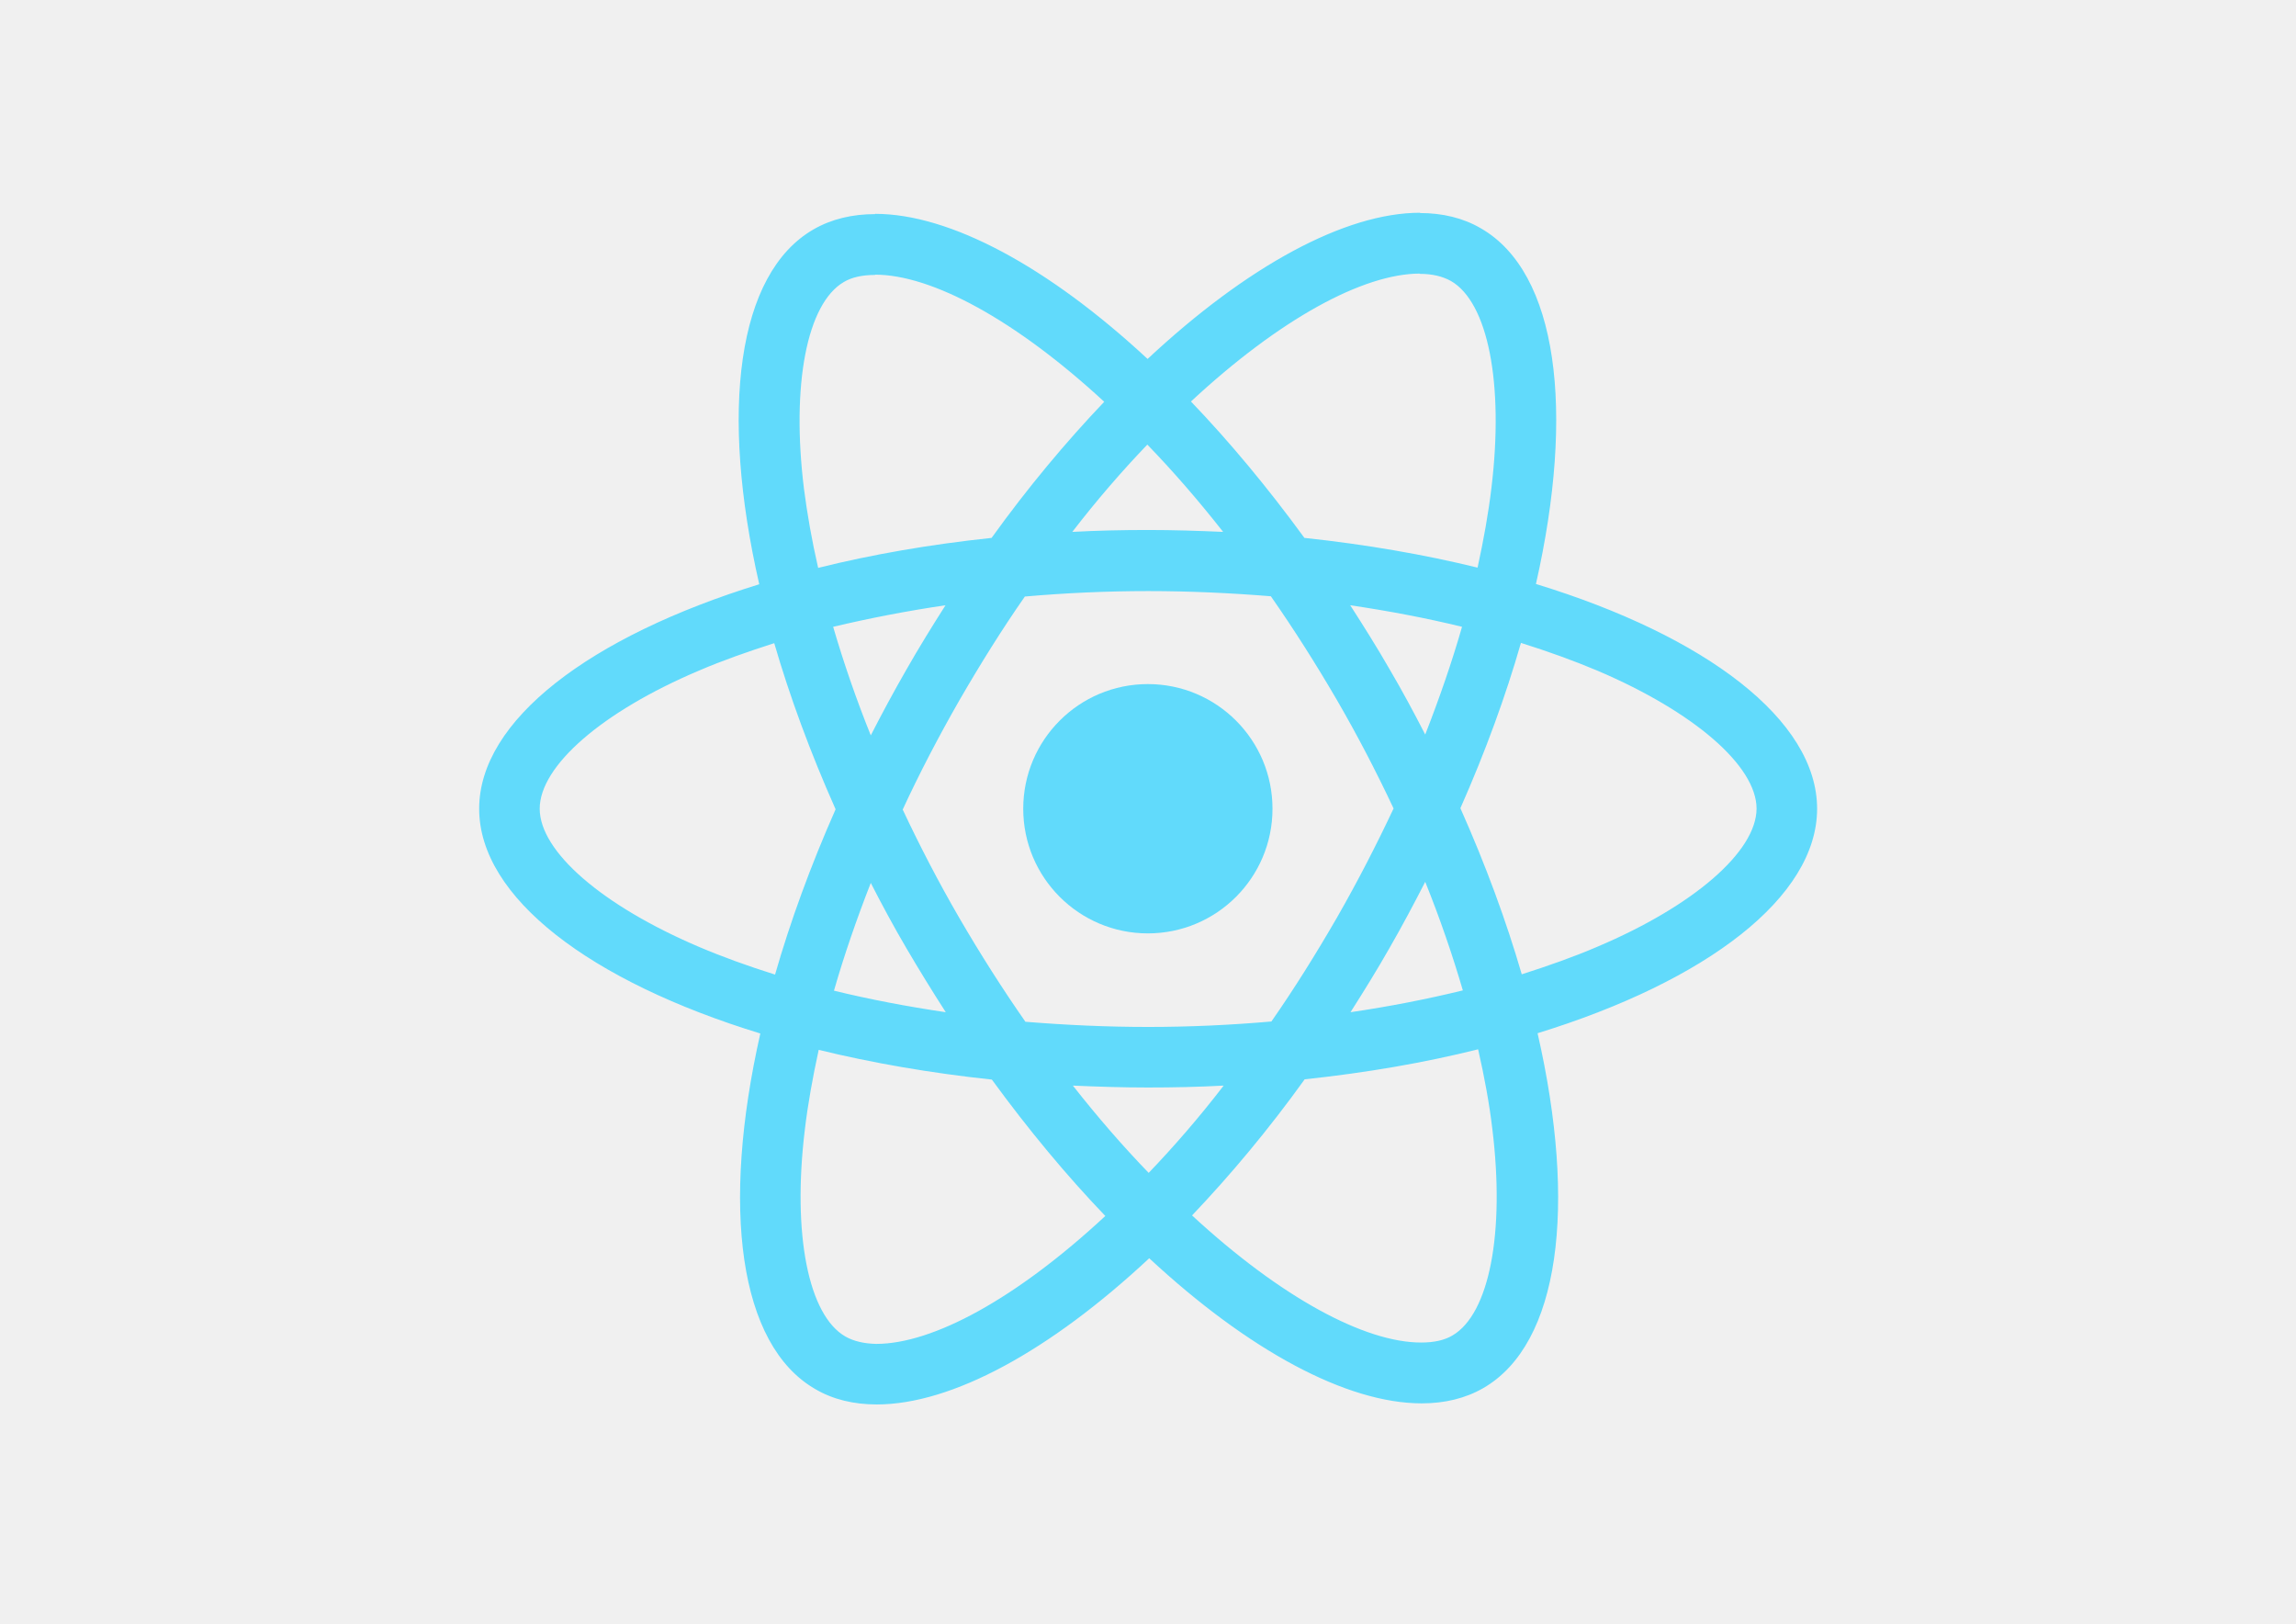
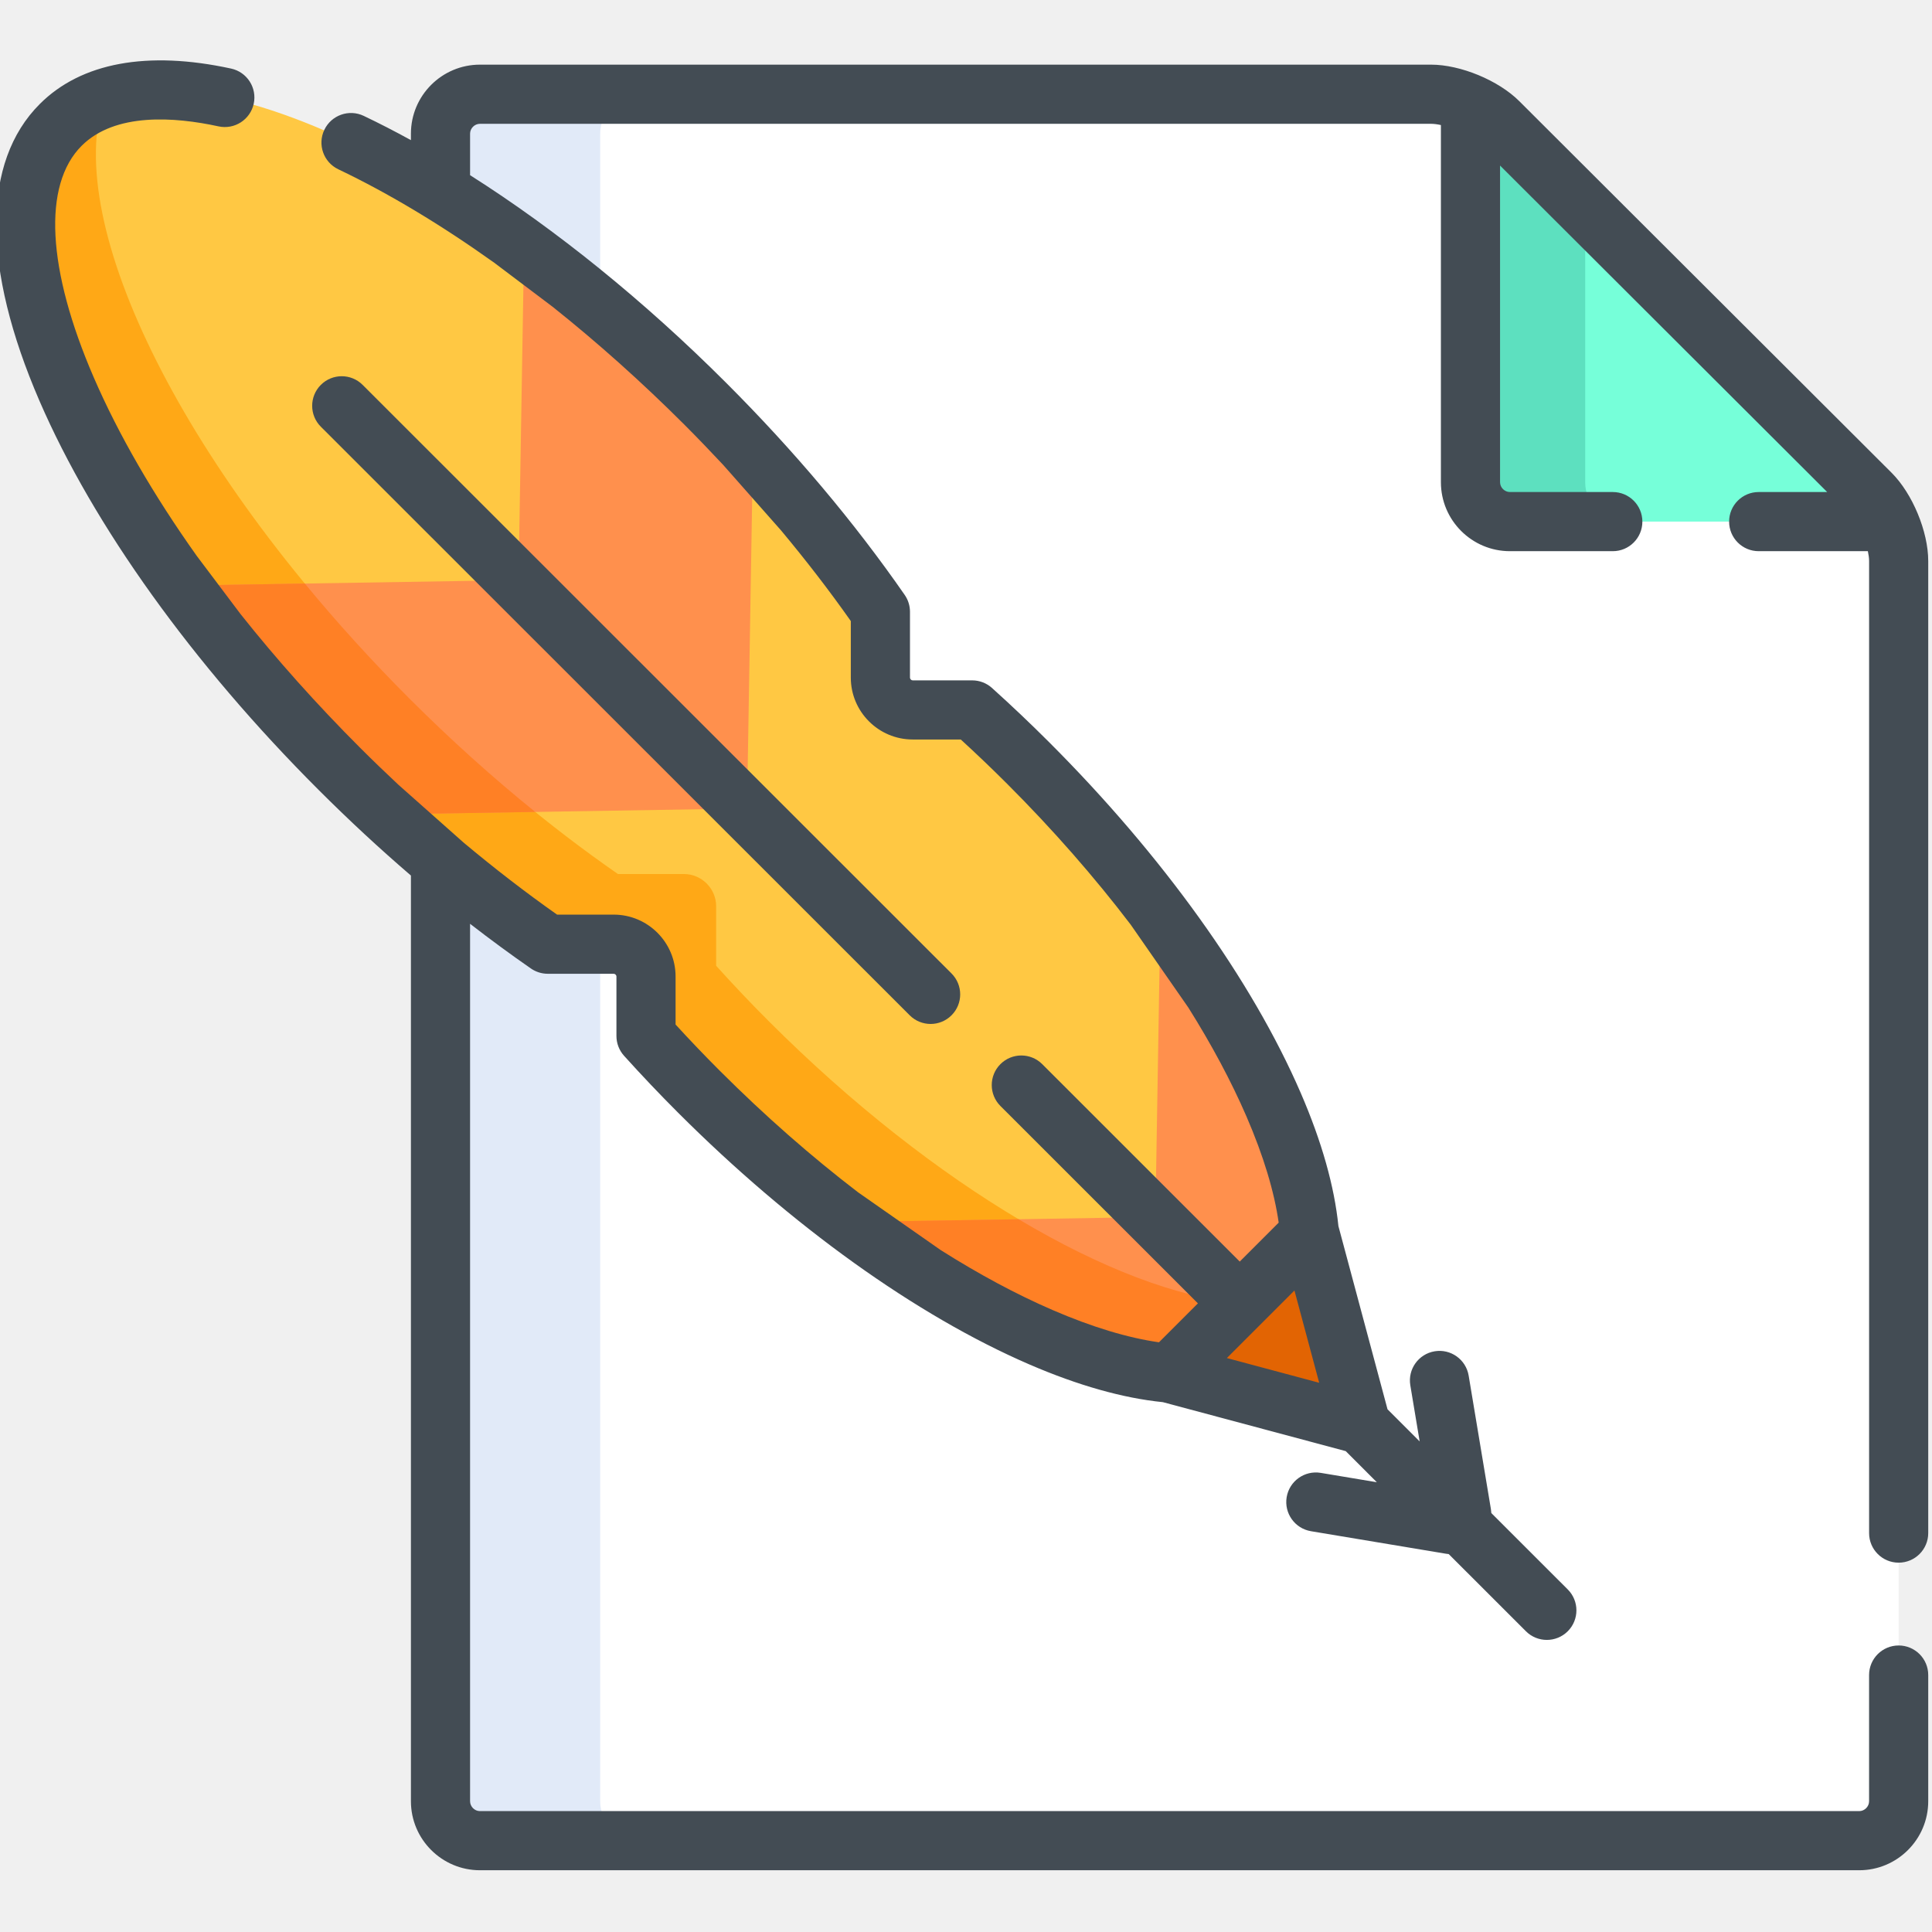
- <svg xmlns="http://www.w3.org/2000/svg" viewBox="0 0 841.9 595.3">
-   <g fill="#61DAFB">
-     <path d="M666.3 296.5c0-32.5-40.7-63.3-103.1-82.4 14.4-63.6 8-114.2-20.2-130.4-6.5-3.8-14.1-5.6-22.4-5.6v22.3c4.6 0 8.3.9 11.4 2.6 13.6 7.8 19.5 37.5 14.9 75.7-1.1 9.4-2.9 19.3-5.1 29.4-19.6-4.8-41-8.5-63.5-10.9-13.5-18.5-27.5-35.3-41.6-50 32.6-30.3 63.2-46.9 84-46.9V78c-27.5 0-63.5 19.6-99.9 53.6-36.4-33.8-72.4-53.2-99.9-53.2v22.3c20.7 0 51.4 16.5 84 46.6-14 14.7-28 31.4-41.3 49.9-22.6 2.4-44 6.1-63.6 11-2.3-10-4-19.7-5.2-29-4.7-38.2 1.1-67.9 14.6-75.8 3-1.8 6.9-2.6 11.5-2.6V78.5c-8.4 0-16 1.8-22.6 5.6-28.1 16.2-34.4 66.7-19.9 130.1-62.2 19.2-102.7 49.9-102.7 82.3 0 32.5 40.7 63.3 103.1 82.4-14.4 63.6-8 114.2 20.2 130.4 6.5 3.8 14.1 5.6 22.5 5.6 27.5 0 63.5-19.6 99.9-53.6 36.4 33.8 72.4 53.2 99.9 53.2 8.4 0 16-1.8 22.6-5.6 28.1-16.2 34.4-66.7 19.9-130.1 62-19.1 102.5-49.9 102.5-82.3zm-130.2-66.7c-3.7 12.9-8.3 26.2-13.5 39.5-4.1-8-8.4-16-13.1-24-4.6-8-9.5-15.8-14.4-23.4 14.2 2.1 27.9 4.7 41 7.9zm-45.8 106.5c-7.8 13.5-15.8 26.3-24.1 38.2-14.9 1.3-30 2-45.2 2-15.1 0-30.2-.7-45-1.9-8.3-11.9-16.4-24.6-24.2-38-7.6-13.1-14.5-26.4-20.8-39.8 6.2-13.4 13.2-26.8 20.7-39.9 7.8-13.5 15.8-26.3 24.1-38.2 14.9-1.3 30-2 45.2-2 15.1 0 30.2.7 45 1.9 8.3 11.9 16.4 24.6 24.2 38 7.6 13.1 14.5 26.4 20.8 39.8-6.3 13.4-13.2 26.8-20.7 39.9zm32.3-13c5.4 13.4 10 26.8 13.8 39.8-13.1 3.2-26.9 5.9-41.2 8 4.9-7.7 9.8-15.6 14.4-23.7 4.6-8 8.9-16.1 13-24.1zM421.2 430c-9.3-9.6-18.6-20.3-27.8-32 9 .4 18.2.7 27.5.7 9.4 0 18.7-.2 27.8-.7-9 11.7-18.3 22.4-27.5 32zm-74.4-58.9c-14.2-2.1-27.9-4.7-41-7.9 3.7-12.9 8.3-26.2 13.5-39.5 4.1 8 8.4 16 13.1 24 4.7 8 9.5 15.8 14.4 23.4zM420.7 163c9.3 9.6 18.6 20.3 27.8 32-9-.4-18.2-.7-27.5-.7-9.4 0-18.7.2-27.8.7 9-11.7 18.3-22.4 27.5-32zm-74 58.9c-4.9 7.7-9.8 15.6-14.4 23.7-4.6 8-8.9 16-13 24-5.4-13.4-10-26.8-13.8-39.8 13.1-3.1 26.9-5.8 41.2-7.9zm-90.5 125.2c-35.4-15.1-58.3-34.9-58.3-50.6 0-15.7 22.9-35.6 58.3-50.6 8.6-3.7 18-7 27.7-10.1 5.7 19.6 13.2 40 22.5 60.9-9.2 20.8-16.6 41.1-22.2 60.6-9.9-3.1-19.3-6.5-28-10.2zM310 490c-13.6-7.8-19.5-37.5-14.9-75.7 1.1-9.4 2.9-19.3 5.1-29.4 19.6 4.8 41 8.5 63.5 10.9 13.5 18.5 27.5 35.3 41.6 50-32.6 30.3-63.2 46.9-84 46.9-4.5-.1-8.3-1-11.3-2.7zm237.2-76.2c4.7 38.2-1.1 67.9-14.6 75.8-3 1.8-6.9 2.6-11.5 2.6-20.7 0-51.4-16.5-84-46.6 14-14.7 28-31.4 41.3-49.9 22.6-2.4 44-6.1 63.6-11 2.3 10.1 4.1 19.8 5.2 29.1zm38.5-66.7c-8.6 3.7-18 7-27.7 10.1-5.7-19.6-13.2-40-22.5-60.9 9.2-20.8 16.6-41.1 22.2-60.6 9.9 3.1 19.3 6.5 28.1 10.2 35.4 15.1 58.3 34.9 58.3 50.6-.1 15.7-23 35.6-58.4 50.6zM320.8 78.4z" />
-     <circle cx="420.9" cy="296.5" r="45.7" />
-     <path d="M520.5 78.1z" />
+ <svg xmlns="http://www.w3.org/2000/svg" height="511pt" viewBox="1 -15 511.999 511" width="511pt">
+   <path d="m496.766 115.348-98.68-98.492c-4.07-4.062-12.098-7.383-17.848-7.383h-252.051c-5.75 0-10.453 4.703-10.453 10.449v15.332c22.852 14.02 47 33.082 70.113 56.184 18.141 18.129 33.789 36.902 46.465 55.18v17.457c0 4.711 3.852 8.562 8.562 8.562h15.766c4.969 4.473 9.91 9.148 14.801 14.039 60.797 60.77 90.566 129.547 66.488 153.613-24.082 24.066-92.887-5.688-153.684-66.457-4.891-4.887-9.574-9.828-14.047-14.789v-15.762c0-4.707-3.855-8.559-8.562-8.559h-17.469c-9.395-6.512-18.926-13.816-28.43-21.832v248.957c0 5.75 4.699 10.449 10.449 10.449h365.523c5.75 0 10.449-4.699 10.449-10.449v-328.668c0-5.75-3.328-13.773-7.395-17.832zm0 0" fill="#fff" />
+   <path d="m390.688 112.281c0 5.746 4.703 10.449 10.449 10.449h92.574c5.75 0 7.121-3.324 3.055-7.383l-98.68-98.492c-4.07-4.062-7.398-2.68-7.398 3.066zm0 0" fill="#76ffd9" />
+   <path d="m160.055 65.969v-46.047c0-5.75 4.703-10.449 10.453-10.449h-42.32c-5.75 0-10.453 4.699-10.453 10.449v15.332c13.805 8.469 28.086 18.785 42.32 30.715zm0 0" fill="#e1eaf8" />
+   <path d="m160.055 461.848v-227.129h-13.887c-9.398-6.512-18.926-13.812-28.434-21.832v248.961c0 5.746 4.703 10.449 10.453 10.449h42.32c-5.75 0-10.453-4.703-10.453-10.449zm0 0" fill="#e1eaf8" />
+   <path d="m421.09 112.281v-72.469l-23.004-22.957c-4.07-4.062-7.398-2.68-7.398 3.066v92.359c0 5.746 4.703 10.449 10.449 10.449h30.402c-5.75 0-10.449-4.703-10.449-10.449zm0 0" fill="#5de0bf" />
+   <path d="m348.047 311.414c-2.75-32.387-30.512-80.664-74.605-124.738-4.891-4.891-9.832-9.566-14.801-14.043h-15.766c-4.711 0-8.562-3.852-8.562-8.559v-17.457c-12.676-18.277-28.324-37.051-46.465-55.18-67.555-67.523-144.008-100.582-170.762-73.84-26.754 26.742 6.32 103.16 73.875 170.68 18.141 18.129 36.918 33.773 55.207 46.441h17.465c4.711 0 8.562 3.855 8.562 8.562v15.758c4.477 4.965 9.16 9.906 14.047 14.789 44.094 44.074 92.395 71.824 124.797 74.574zm0 0" fill="#ffc843" />
+   <path d="m329.633 329.805c-32.402-2.746-80.699-30.496-124.797-74.57-4.891-4.883-9.57-9.824-14.047-14.789v-15.762c0-4.707-3.852-8.559-8.562-8.559h-17.465c-18.289-12.668-37.066-28.312-55.207-46.441-59.508-59.48-92.25-125.852-80.918-159.102-4.484 1.527-8.375 3.84-11.551 7.016-26.754 26.742 6.32 103.16 73.875 170.68 18.137 18.129 36.918 33.773 55.207 46.441h17.465c4.711 0 8.562 3.855 8.562 8.562v15.758c4.477 4.965 9.156 9.906 14.047 14.789 44.094 44.074 92.395 71.824 124.797 74.574zm0 0" fill="#ffa816" />
+   <path d="m348.039 311.422c-1.922-22.664-16.078-53.098-39.523-84.441l-1.191 71.574c-.039 2.34-1.031 4.473-2.605 6.027-1.574 1.559-3.73 2.539-6.105 2.574l-72.773 1.184c31.609 23.758 62.359 38.121 85.203 40.055zm0 0" fill="#ff904d" />
+   <path d="m135.469 135.316c-1.883 1.859-4.457 3.031-7.293 3.078l-79.004 1.281c11.781 16.184 25.82 32.641 41.789 48.602 4.145 4.145 8.324 8.152 12.523 12.027l85.246-1.383c2.832-.047 5.41-1.219 7.293-3.078 1.883-1.859 3.07-4.41 3.113-7.207l1.398-83.973c-4.078-4.434-8.312-8.848-12.688-13.223-15.754-15.746-31.988-29.617-47.965-41.289l-1.301 77.961c-.039 2.793-1.227 5.344-3.113 7.203zm0 0" fill="#ff904d" />
+   <g fill="#434c54">
+     <path d="m295.742 345.574c-.703-.191-1.41-.391-2.125-.598.715.207 1.422.406 2.125.598zm0 0" />
+     <path d="m292.055 344.512c-.516-.16-1.035-.32-1.555-.488.52.168 1.039.328 1.555.488zm0 0" />
+     <path d="m288.859 343.48c-.738-.246-1.477-.5-2.219-.766.742.266 1.48.52 2.219.766zm0 0" />
+     <path d="m299.105 346.426c-.496-.117-.988-.234-1.488-.359.5.125.992.242 1.488.359zm0 0" />
+     <path d="m301.992 347.066c-.48-.098-.969-.207-1.453-.312.488.105.973.215 1.453.312zm0 0" />
+     <path d="m284.691 342.012c-.527-.195-1.055-.398-1.586-.602.531.203 1.059.406 1.586.602zm0 0" />
+     <path d="m305.785 347.746c-.453-.07-.906-.141-1.363-.219.457.078.91.148 1.363.219zm0 0" />
+     <path d="m273.734 337.473c-.543-.246-1.082-.492-1.629-.746.547.254 1.086.5 1.629.746zm0 0" />
+     <path d="m277.047 338.945c-.516-.223-1.035-.453-1.555-.684.52.23 1.039.461 1.555.684zm0 0" />
+     <path d="m281.445 340.762c-.52-.207-1.039-.41-1.562-.625.527.215 1.047.418 1.562.625zm0 0" />
+     <path d="m97.082 194.27c-2.047-1.965-4.086-3.961-6.121-5.992 2.035 2.031 4.074 4.027 6.121 5.992zm0 0" />
+     <path d="m79.156 176.012c-1.68-1.812-3.332-3.633-4.961-5.453 1.629 1.82 3.281 3.641 4.961 5.453zm0 0" />
+     <path d="m308.559 348.137c-.457-.055-.918-.117-1.383-.184.465.066.926.129 1.383.184zm0 0" />
+     <path d="m270.059 335.75c-.758-.363-1.52-.734-2.281-1.113.762.379 1.523.75 2.281 1.113zm0 0" />
+     <path d="m68.234 163.746c-1.57-1.832-3.113-3.668-4.633-5.504 1.516 1.836 3.059 3.672 4.633 5.504zm0 0" />
+     <path d="m90.961 188.277c-1.902-1.902-3.773-3.812-5.621-5.727 1.848 1.914 3.719 3.824 5.621 5.727zm0 0" />
+     <path d="m84.953 182.152c-1.773-1.84-3.512-3.688-5.23-5.535 1.719 1.848 3.461 3.695 5.23 5.535zm0 0" />
+     <path d="m63.109 157.645c-1.539-1.871-3.055-3.742-4.539-5.613 1.484 1.871 2.996 3.742 4.539 5.613zm0 0" />
+     <path d="m58.234 151.605c-1.523-1.93-3.023-3.855-4.484-5.781 1.461 1.926 2.961 3.852 4.484 5.781zm0 0" />
+     <path d="m73.582 169.871c-1.613-1.812-3.207-3.633-4.77-5.453 1.562 1.82 3.152 3.641 4.77 5.453zm0 0" />
+     <path d="m237.289 316.559c-.598-.406-1.195-.82-1.789-1.234.594.414 1.191.828 1.789 1.234zm0 0" />
+     <path d="m254.086 327.227c-.555-.324-1.109-.648-1.668-.98.559.332 1.113.656 1.668.98zm0 0" />
+     <path d="m257.625 329.262c-.547-.309-1.094-.625-1.645-.938.551.312 1.098.629 1.645.938zm0 0" />
+     <path d="m245.754 322.145c-.578-.367-1.156-.738-1.738-1.113.582.379 1.16.746 1.738 1.113zm0 0" />
+     <path d="m241.973 319.699c-.801-.527-1.605-1.059-2.414-1.602.809.543 1.613 1.074 2.414 1.602zm0 0" />
+     <path d="m233.633 314.012c-.59-.418-1.184-.832-1.777-1.258.594.426 1.184.84 1.777 1.258zm0 0" />
+     <path d="m249.633 324.566c-.633-.391-1.27-.785-1.906-1.184.637.398 1.273.793 1.906 1.184zm0 0" />
+     <path d="m265.777 333.633c-.547-.277-1.098-.562-1.648-.852.551.289 1.102.574 1.648.852zm0 0" />
+     <path d="m226.906 309.133c.605.453 1.215.906 1.82 1.352-.605-.445-1.215-.898-1.82-1.352zm0 0" />
+     <path d="m262.23 331.781c-.516-.277-1.031-.547-1.547-.828.516.281 1.031.551 1.547.828zm0 0" />
+     <path d="m310.043 348.293c.328.035.668.082.996.109l3.629-3.629-3.625 3.621c-.328-.027-.668-.066-1-.102zm0 0" />
  </g>
+   <path d="m244.016 321.031c-.68-.438-1.359-.883-2.043-1.332.684.449 1.363.895 2.043 1.332zm0 0" fill="#ff8828" />
+   <path d="m235.5 315.32c-.621-.43-1.246-.867-1.867-1.309.621.441 1.246.879 1.867 1.309zm0 0" fill="#ff8828" />
+   <path d="m225.844 308.34c.352.27.707.527 1.062.793-.352-.262-.703-.527-1.055-.793zm0 0" fill="#ff8828" />
+   <path d="m304.422 347.527c-.801-.141-1.613-.297-2.43-.461.816.164 1.629.32 2.43.461zm0 0" fill="#ff8828" />
+   <path d="m307.176 347.953c-.461-.062-.926-.133-1.391-.207.465.074.93.145 1.391.207zm0 0" fill="#ff8828" />
+   <path d="m239.562 318.098c-.758-.508-1.516-1.02-2.273-1.539.758.52 1.516 1.031 2.273 1.539zm0 0" fill="#ff8828" />
+   <path d="m231.855 312.754c-1.039-.746-2.086-1.504-3.129-2.27 1.047.766 2.09 1.523 3.129 2.27zm0 0" fill="#ff8828" />
+   <path d="m310.043 348.293c-.492-.047-.984-.098-1.484-.156.5.059.992.109 1.484.156zm0 0" fill="#ff8828" />
+   <path d="m252.418 326.246c-.926-.551-1.855-1.113-2.785-1.68.93.57 1.859 1.129 2.785 1.68zm0 0" fill="#ff8828" />
+   <path d="m260.68 330.953c-1.012-.551-2.035-1.117-3.055-1.691 1.023.574 2.043 1.141 3.055 1.691zm0 0" fill="#ff8828" />
+   <path d="m283.105 341.41c-.551-.211-1.105-.426-1.66-.648.555.223 1.109.438 1.66.648zm0 0" fill="#ff8828" />
+   <path d="m255.98 328.324c-.629-.359-1.262-.727-1.895-1.098.633.371 1.266.734 1.895 1.098zm0 0" fill="#ff8828" />
+   <path d="m286.641 342.715c-.648-.23-1.297-.461-1.949-.703.652.242 1.301.473 1.949.703zm0 0" fill="#ff8828" />
+   <path d="m279.883 340.137c-.938-.383-1.883-.781-2.836-1.191.953.41 1.898.809 2.836 1.191zm0 0" fill="#ff8828" />
+   <path d="m272.105 336.727c-.68-.32-1.363-.645-2.047-.977.684.332 1.367.656 2.047.977zm0 0" fill="#ff8828" />
+   <path d="m275.492 338.262c-.586-.258-1.172-.52-1.758-.789.586.27 1.172.531 1.758.789zm0 0" fill="#ff8828" />
+   <path d="m264.129 332.781c-.629-.328-1.262-.664-1.898-1 .637.336 1.27.672 1.898 1zm0 0" fill="#ff8828" />
+   <path d="m247.727 323.383c-.656-.406-1.312-.82-1.973-1.238.66.418 1.316.832 1.973 1.238zm0 0" fill="#ff8828" />
+   <path d="m297.617 346.066c-.621-.156-1.246-.324-1.875-.492.629.168 1.254.336 1.875.492zm0 0" fill="#ff8828" />
+   <path d="m290.5 344.023c-.547-.176-1.094-.359-1.645-.543.551.184 1.098.367 1.645.543zm0 0" fill="#ff8828" />
+   <path d="m267.777 334.637c-.664-.332-1.332-.664-2-1.004.668.34 1.336.672 2 1.004zm0 0" fill="#ff8828" />
+   <path d="m300.539 346.754c-.477-.105-.953-.215-1.434-.328.48.113.957.223 1.434.328zm0 0" fill="#ff8828" />
+   <path d="m293.617 344.977c-.516-.152-1.035-.305-1.562-.465.527.16 1.047.312 1.562.465zm0 0" fill="#ff8828" />
+   <path d="m231.855 312.754c.594.426 1.184.84 1.777 1.258.621.441 1.242.879 1.863 1.312.598.414 1.195.828 1.793 1.234.758.52 1.516 1.031 2.27 1.539.809.543 1.613 1.074 2.414 1.602.684.449 1.363.895 2.043 1.332.582.379 1.16.746 1.738 1.113.66.418 1.316.828 1.973 1.238.637.398 1.273.793 1.906 1.184.934.566 1.859 1.129 2.785 1.68.559.332 1.113.656 1.668.98.633.371 1.266.738 1.895 1.098.551.312 1.098.629 1.645.938 1.023.574 2.043 1.141 3.055 1.691.52.281 1.035.551 1.551.828.633.336 1.266.672 1.898 1 .551.285 1.098.57 1.648.852.668.34 1.336.672 2 1.004.762.379 1.52.75 2.277 1.113.688.328 1.371.656 2.051.973.543.254 1.086.504 1.629.75.586.266 1.172.531 1.758.789.52.23 1.039.461 1.555.684.949.41 1.895.805 2.836 1.191.523.215 1.043.418 1.562.625.555.219 1.105.438 1.656.648.531.203 1.059.406 1.586.602.652.242 1.301.473 1.949.703.742.266 1.48.52 2.215.766.551.184 1.102.367 1.645.543.52.164 1.039.328 1.559.488.523.16 1.043.312 1.562.465.711.207 1.418.406 2.121.598.629.168 1.254.336 1.875.492.5.125.992.242 1.488.359.48.113.961.223 1.438.328.484.105.973.215 1.449.312.816.164 1.629.32 2.43.461.457.078.91.148 1.363.219.465.07.93.145 1.391.207.465.066.926.129 1.383.184.5.059.992.109 1.484.156.332.035.672.074 1 .102l3.625-3.621 14.965-14.969c-16.367-1.387-36.801-9.164-58.695-22.199l-45.086.734c.352.266.703.531 1.055.789.609.453 1.215.91 1.82 1.355 1.051.766 2.094 1.523 3.133 2.27zm0 0" fill="#ff8025" />
+   <path d="m68.812 164.418c-.195-.223-.387-.445-.578-.672.191.227.383.449.578.672zm0 0" fill="#ff8828" />
+   <path d="m97.258 194.441c-.059-.055-.117-.113-.176-.172.059.059.117.117.176.172zm0 0" fill="#ff8828" />
+   <path d="m85.34 182.551c-.129-.133-.258-.266-.387-.398.129.133.258.266.387.398zm0 0" fill="#ff8828" />
+   <path d="m58.57 152.031c-.109-.141-.223-.281-.336-.426.113.145.227.285.336.426zm0 0" fill="#ff8828" />
+   <path d="m63.602 158.242c-.164-.199-.328-.398-.492-.598.164.199.328.398.492.598zm0 0" fill="#ff8828" />
+   <path d="m53.75 145.824c-.047-.062-.094-.125-.141-.184.047.062.094.121.141.184zm0 0" fill="#ff8828" />
+   <path d="m74.195 170.559c-.203-.23-.41-.457-.613-.688.203.23.41.457.613.688zm0 0" fill="#ff8828" />
+   <path d="m79.723 176.617c-.188-.199-.379-.402-.566-.605.188.203.379.402.566.605zm0 0" fill="#ff8828" />
+   <path d="m142.832 199.664c-11.16-9.02-22.332-19.047-33.277-29.98-10.051-10.047-19.332-20.289-27.773-30.535l-32.605.527c1.441 1.984 2.922 3.973 4.434 5.965.047.059.094.121.141.184 1.461 1.926 2.961 3.852 4.484 5.781.113.145.223.285.336.426 1.484 1.871 3 3.742 4.539 5.613.164.199.328.398.492.598 1.52 1.836 3.062 3.672 4.633 5.504.191.227.383.449.578.672 1.562 1.82 3.156 3.641 4.77 5.453.203.23.41.457.613.688 1.629 1.82 3.281 3.641 4.961 5.453.188.203.379.406.566.605 1.719 1.852 3.461 3.695 5.23 5.535.129.133.258.266.387.398 1.848 1.914 3.719 3.824 5.621 5.727 2.035 2.031 4.074 4.027 6.121 5.992.059.059.117.117.176.172 2.07 1.988 4.145 3.941 6.227 5.863zm0 0" fill="#ff8025" />
+   <path d="m348.098 311.359 13.586 50.672-50.695-13.578zm0 0" fill="#e26403" />
+   <path d="m242.082 253.566c1.531 1.531 3.535 2.293 5.539 2.293 2.008 0 4.012-.766 5.543-2.297 3.062-3.059 3.059-8.023 0-11.082l-156.059-155.98c-3.059-3.062-8.02-3.059-11.082 0-3.059 3.062-3.059 8.027.004 11.086zm0 0" fill="#434c54" />
+   <path d="m504.16 398.621c4.332 0 7.84-3.512 7.84-7.836v-257.605c0-7.812-4.172-17.863-9.695-23.379l-98.684-98.496c-5.523-5.512-15.574-9.672-23.383-9.672h-252.051c-10.086 0-18.289 8.207-18.289 18.289v1.715c-4.207-2.312-8.379-4.461-12.504-6.426-3.906-1.863-8.582-.203-10.445 3.703s-.207 8.582 3.699 10.445c13.359 6.371 27.32 14.773 41.332 24.77l15.48 11.68c11.836 9.43 23.562 19.895 34.848 31.172 3.539 3.539 6.973 7.121 10.34 10.719l15.387 17.422c6.586 7.898 12.762 15.898 18.438 23.965v14.992c0 9.039 7.359 16.395 16.402 16.395h12.738c4.184 3.828 8.305 7.77 12.285 11.746 12.121 12.117 23.133 24.695 32.734 37.301l15.309 22.027c6.16 9.812 11.344 19.484 15.379 28.812 4.523 10.457 7.379 19.953 8.543 28.152l-10.32 10.316-52.34-52.32c-3.066-3.059-8.027-3.059-11.086.004-3.059 3.062-3.059 8.023.004 11.086l52.336 52.309-10.32 10.316c-8.203-1.168-17.707-4.02-28.172-8.543-9.598-4.148-19.566-9.504-29.672-15.898l-21.91-15.32c-12.371-9.465-24.707-20.289-36.602-32.176-3.977-3.973-7.918-8.094-11.746-12.273v-12.73c0-9.043-7.359-16.398-16.402-16.398h-15c-8.332-5.859-16.594-12.246-24.75-19.07l-17.352-15.395c-3.367-3.16-6.715-6.371-10.027-9.684-11.555-11.547-22.199-23.473-31.734-35.473l-11.656-15.484c-11.43-16.09-20.699-32.078-27.262-47.246-12.406-28.66-13.582-51.039-3.223-61.391 8.855-8.852 24.621-7.688 36.285-5.152 4.227.918 8.402-1.762 9.324-5.992.922-4.23-1.762-8.402-5.992-9.324-22.199-4.824-39.73-1.582-50.699 9.383-15.371 15.363-15.395 43.312-.078 78.703 14.336 33.125 40.602 69.727 73.953 103.062 8.004 8 16.176 15.578 24.477 22.707v245.32c0 10.082 8.207 18.285 18.289 18.285h365.523c10.082 0 18.289-8.203 18.289-18.285v-33.445c0-4.328-3.508-7.836-7.84-7.836-4.328 0-7.836 3.508-7.836 7.836v33.445c0 1.418-1.195 2.613-2.613 2.613h-365.523c-1.418 0-2.613-1.195-2.613-2.613v-232.531c5.34 4.141 10.723 8.098 16.129 11.848 1.312.906 2.867 1.395 4.465 1.395h17.465c.379 0 .727.344.727.723v15.758c0 1.941.719 3.809 2.016 5.25 4.637 5.141 9.457 10.219 14.328 15.086 30.086 30.074 63.129 53.758 93.039 66.691 13.008 5.625 24.918 8.961 35.422 10.016l48.461 12.977 8.246 8.246-14.871-2.484c-4.27-.707-8.309 2.172-9.023 6.441-.711 4.27 2.172 8.309 6.441 9.02l35.77 5.969c.246.043.488.07.734.094l20.461 20.453c1.531 1.531 3.539 2.293 5.543 2.293 2.004 0 4.012-.766 5.543-2.293 3.062-3.062 3.059-8.027-.004-11.086l-20.25-20.238c-.023-.359-.059-.719-.117-1.082l-5.891-35.348c-.715-4.27-4.75-7.152-9.02-6.441-4.27.715-7.156 4.75-6.441 9.02l2.477 14.867-8.516-8.512-13.016-48.559c-1.062-10.473-4.379-22.328-9.988-35.285-12.941-29.898-36.637-62.926-66.727-93-4.871-4.871-9.949-9.688-15.09-14.316-1.438-1.297-3.305-2.016-5.246-2.016h-15.766c-.379 0-.723-.344-.723-.723v-17.457c0-1.598-.488-3.156-1.398-4.465-13.375-19.285-29.312-38.215-47.367-56.258-21.672-21.664-45.008-40.523-67.812-54.977v-11c0-1.414 1.195-2.613 2.613-2.613h252.055c.773 0 1.668.121 2.609.328v94.645c0 10.082 8.203 18.285 18.289 18.285h27.266c4.328 0 7.836-3.508 7.836-7.836 0-4.332-3.508-7.84-7.836-7.84h-27.266c-1.418 0-2.613-1.195-2.613-2.609v-83.914l86.691 86.523h-18.152c-4.328 0-7.836 3.508-7.836 7.84 0 4.328 3.508 7.836 7.836 7.836h28.934c.203.941.328 1.836.328 2.613v257.605c-.004 4.324 3.504 7.836 7.832 7.836zm-153.562-47.672-24.465-6.551 17.91-17.902zm0 0" fill="#434c54" />
</svg>
